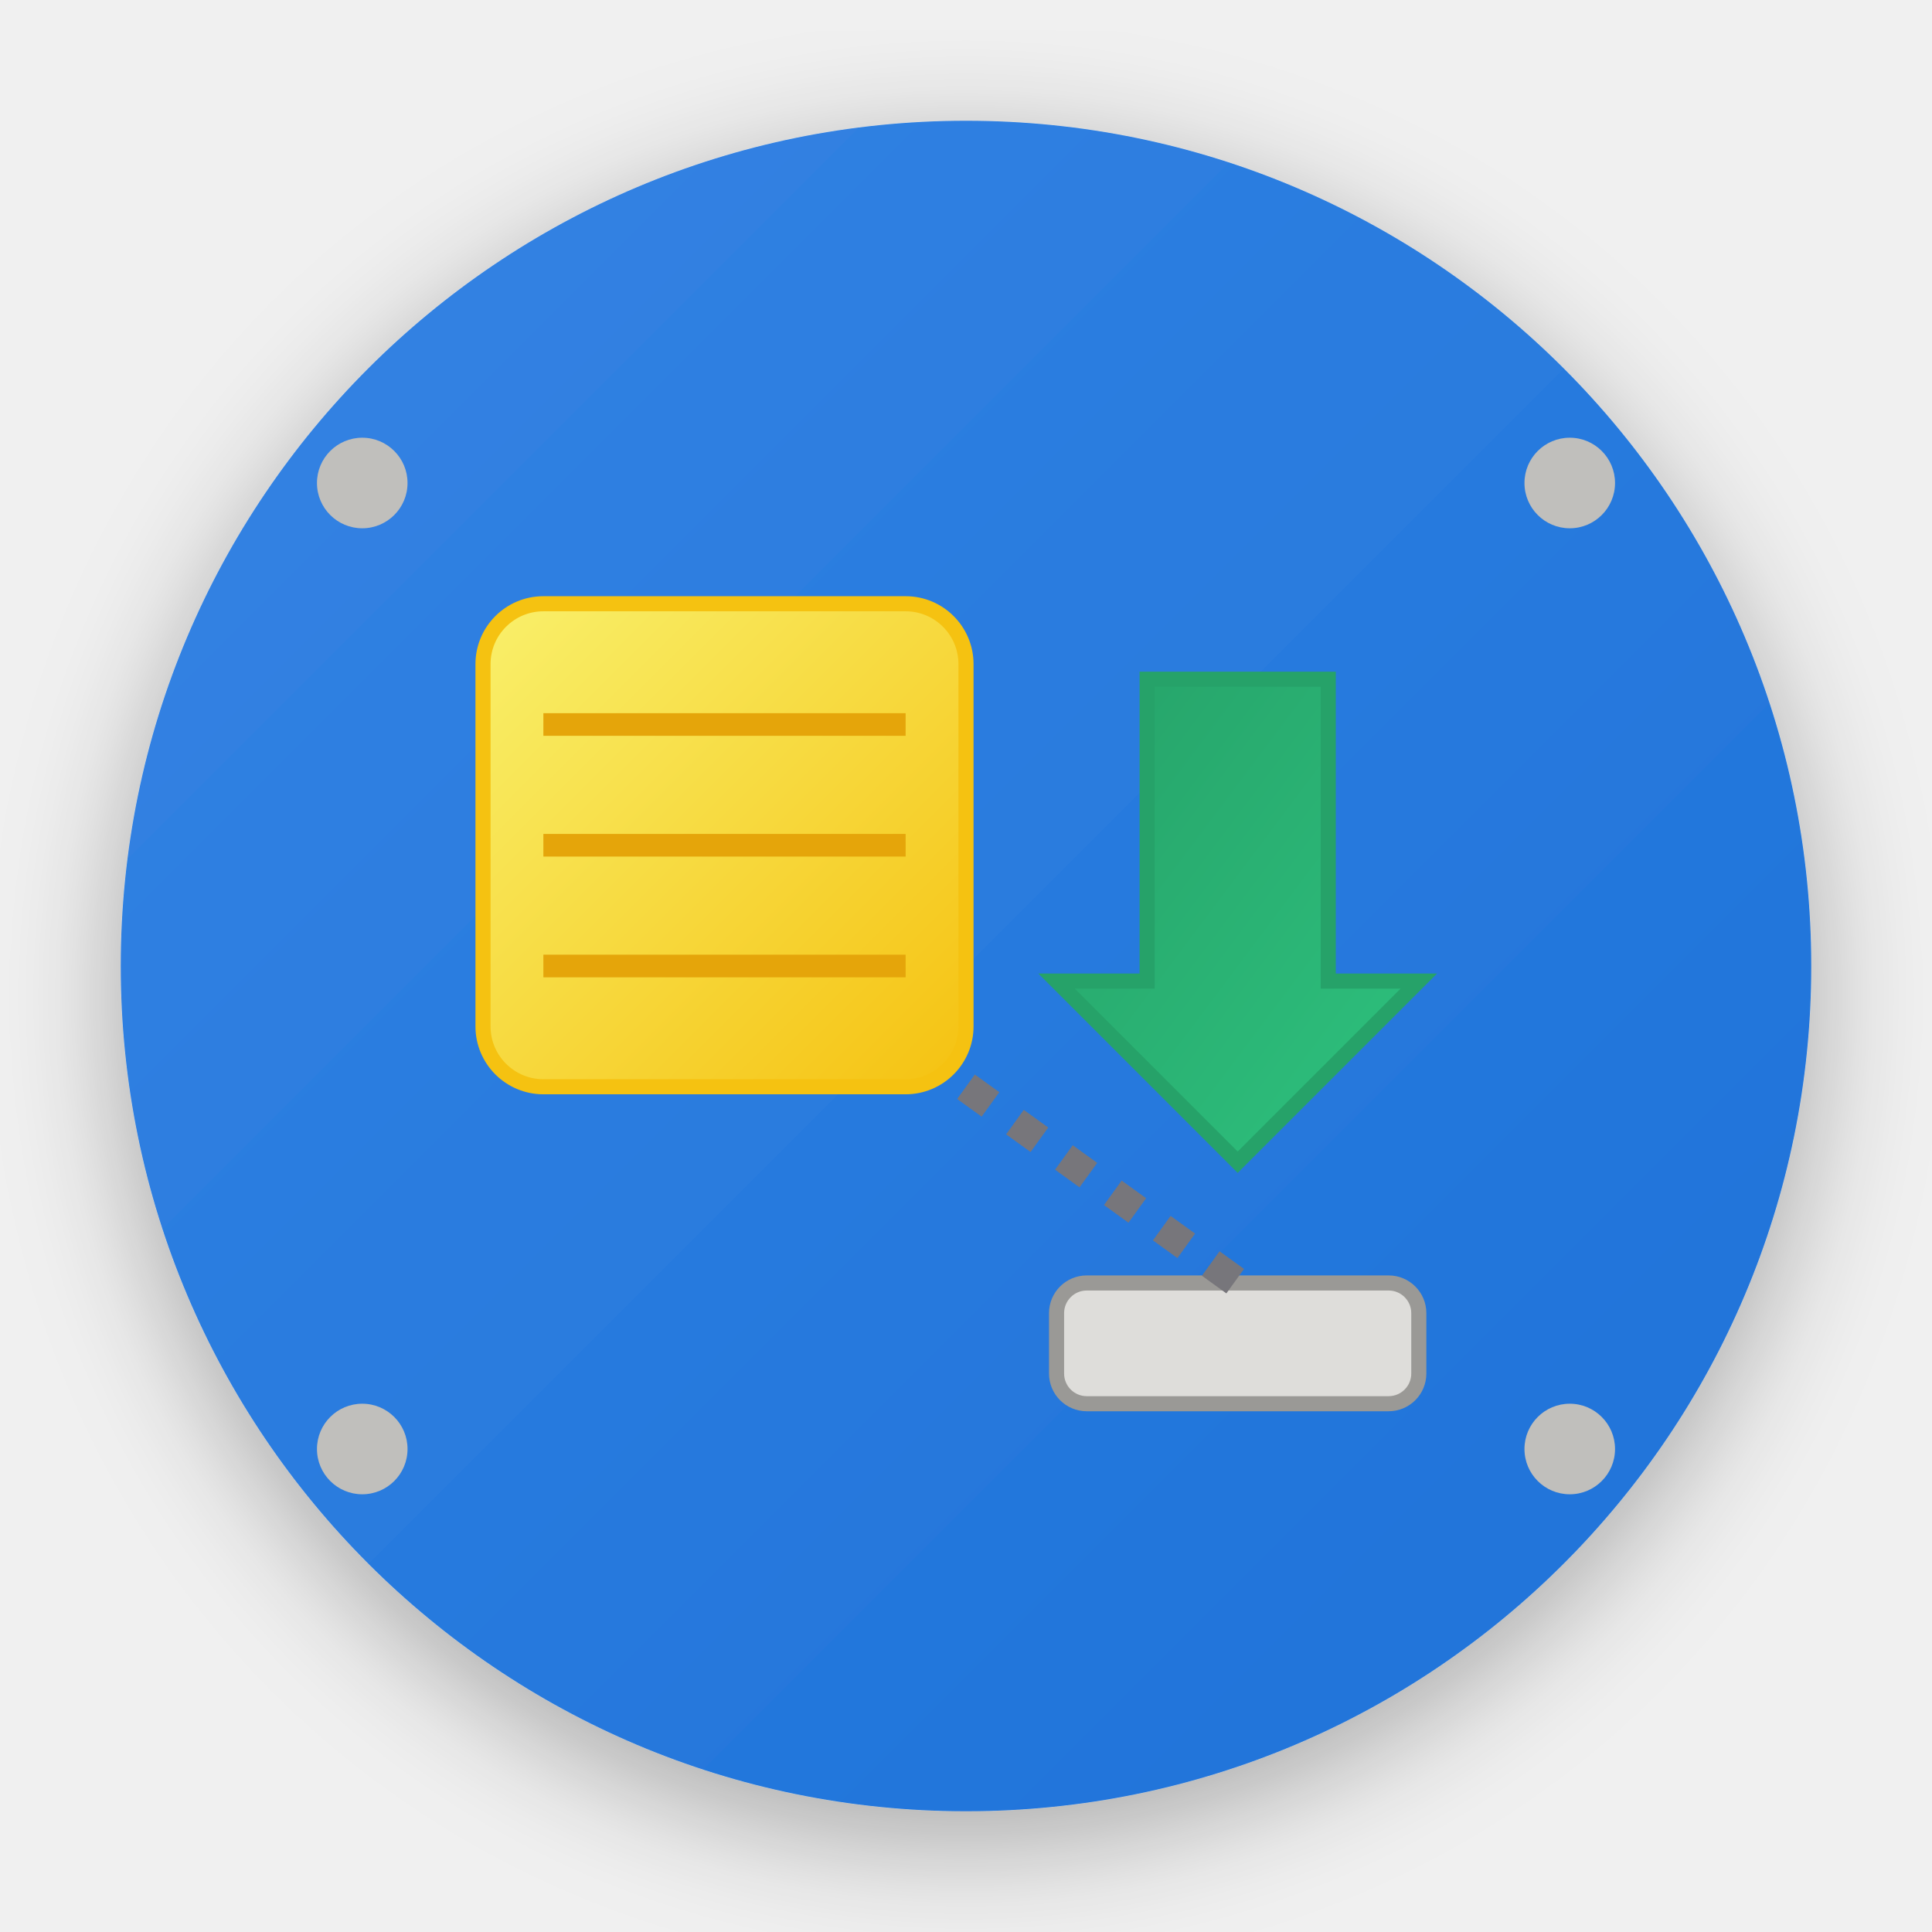
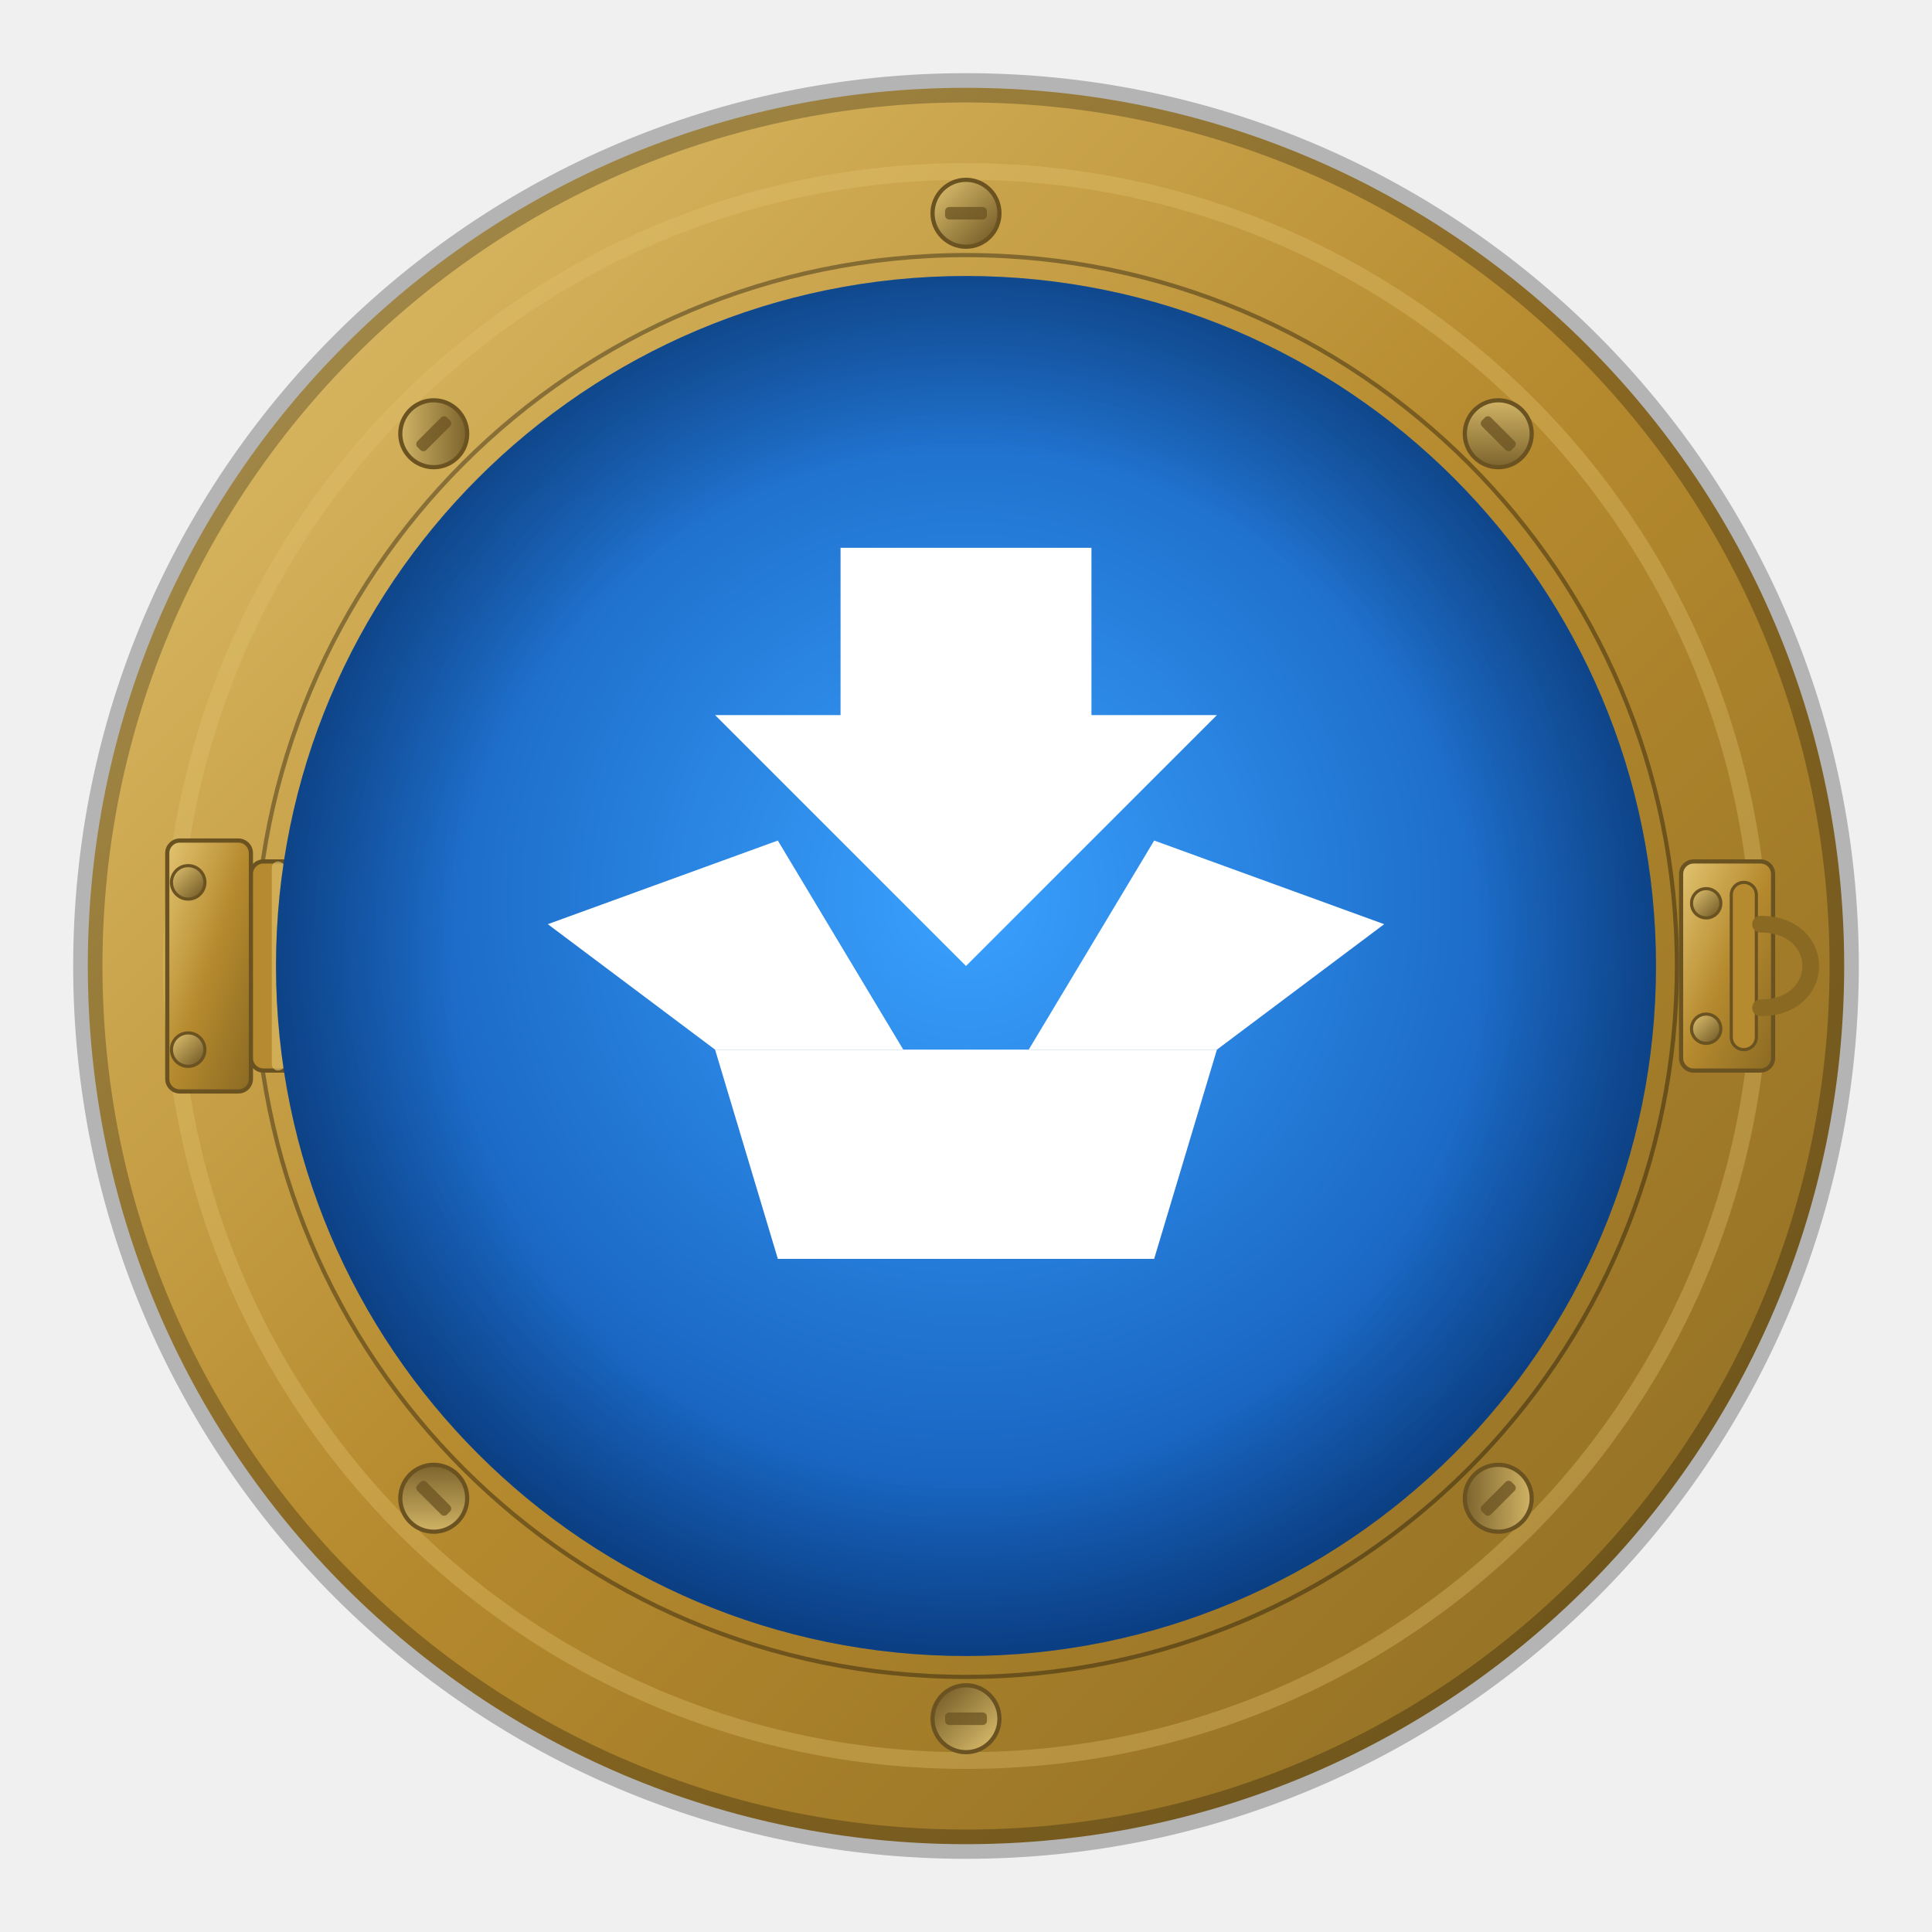
- <svg xmlns="http://www.w3.org/2000/svg" width="128" height="128" viewBox="0 0 128 128">
+ <svg xmlns="http://www.w3.org/2000/svg" width="1024" height="1024" viewBox="50 50 924 924">
  <defs>
-     <linearGradient id="bg-gradient" x1="0%" y1="0%" x2="100%" y2="100%">
-       <stop offset="0%" style="stop-color:#3584e4;stop-opacity:1" />
-       <stop offset="100%" style="stop-color:#1c71d8;stop-opacity:1" />
+     <radialGradient id="blueGrad" cx="50%" cy="45%" r="60%">
+       <stop offset="0%" stop-color="#3aa1ff" />
+       <stop offset="100%" stop-color="#0b4da8" />
+     </radialGradient>
+     <linearGradient id="brassGrad" x1="0%" y1="0%" x2="100%" y2="100%">
+       <stop offset="0%" stop-color="#e2c471" />
+       <stop offset="50%" stop-color="#b68a2e" />
+       <stop offset="100%" stop-color="#8a6a23" />
    </linearGradient>
-     <linearGradient id="box-gradient" x1="0%" y1="0%" x2="100%" y2="100%">
-       <stop offset="0%" style="stop-color:#f9f06b;stop-opacity:1" />
-       <stop offset="100%" style="stop-color:#f5c211;stop-opacity:1" />
+     <radialGradient id="innerShadow" cx="50%" cy="50%" r="50%">
+       <stop offset="75%" stop-color="rgba(0,0,0,0)" />
+       <stop offset="100%" stop-color="rgba(0,0,0,0.25)" />
+     </radialGradient>
+     <linearGradient id="screwGrad" x1="0%" y1="0%" x2="100%" y2="100%">
+       <stop offset="0%" stop-color="#e2c471" />
+       <stop offset="100%" stop-color="#6b5321" />
    </linearGradient>
-     <linearGradient id="arrow-gradient" x1="0%" y1="0%" x2="100%" y2="100%">
-       <stop offset="0%" style="stop-color:#26a269;stop-opacity:1" />
-       <stop offset="100%" style="stop-color:#2ec27e;stop-opacity:1" />
-     </linearGradient>
-     <filter id="shadow" x="-50%" y="-50%" width="200%" height="200%">
-       <feDropShadow dx="0" dy="2" stdDeviation="4" flood-opacity="0.3" />
-     </filter>
  </defs>
-   <circle cx="64" cy="64" r="56" fill="url(#bg-gradient)" filter="url(#shadow)" />
-   <rect x="32" y="40" width="32" height="32" rx="4" ry="4" fill="url(#box-gradient)" stroke="#f5c211" stroke-width="1" />
-   <line x1="36" y1="48" x2="60" y2="48" stroke="#e5a50a" stroke-width="1.5" />
-   <line x1="36" y1="56" x2="60" y2="56" stroke="#e5a50a" stroke-width="1.5" />
-   <line x1="36" y1="64" x2="60" y2="64" stroke="#e5a50a" stroke-width="1.5" />
-   <path d="M 76 45 L 76 65 L 70 65 L 82 77 L 94 65 L 88 65 L 88 45 Z" fill="url(#arrow-gradient)" stroke="#26a269" stroke-width="1" />
-   <rect x="70" y="85" width="24" height="8" rx="2" ry="2" fill="#deddda" stroke="#9a9996" stroke-width="1" />
-   <line x1="64" y1="72" x2="82" y2="85" stroke="#77767b" stroke-width="2" stroke-dasharray="2,2" />
-   <circle cx="24" cy="32" r="3" fill="#c0bfbc" />
-   <circle cx="104" cy="32" r="3" fill="#c0bfbc" />
-   <circle cx="24" cy="96" r="3" fill="#c0bfbc" />
-   <circle cx="104" cy="96" r="3" fill="#c0bfbc" />
+   <g id="porthole">
+     <circle cx="512" cy="512" r="420" fill="url(#brassGrad)" />
+     <circle cx="512" cy="512" r="340" fill="none" stroke="rgba(0,0,0,0.35)" stroke-width="2" />
+     <circle cx="512" cy="512" r="380" fill="none" stroke="#e2c471" stroke-opacity="0.35" stroke-width="8" />
+     <circle cx="512" cy="512" r="420" fill="none" stroke="rgba(0,0,0,0.25)" stroke-width="14" />
+     <g id="screws" transform="translate(512,512)">
+       <g id="screw">
+         <circle cx="0" cy="-360" r="16" fill="url(#screwGrad)" stroke="#6b5321" stroke-width="2" />
+         <rect x="-10" y="-363" width="20" height="6" rx="2" fill="#6b5321" opacity="0.75" />
+       </g>
+       <use href="#screw" transform="rotate(45)" />
+       <use href="#screw" transform="rotate(90)" />
+       <use href="#screw" transform="rotate(135)" />
+       <use href="#screw" transform="rotate(180)" />
+       <use href="#screw" transform="rotate(225)" />
+       <use href="#screw" transform="rotate(270)" />
+       <use href="#screw" transform="rotate(315)" />
+     </g>
+     <g id="hinge" transform="translate(140,512)">
+       <rect x="-10" y="-60" width="40" height="120" rx="6" fill="url(#brassGrad)" stroke="#6b5321" stroke-width="2" />
+       <rect x="30" y="-50" width="24" height="100" rx="6" fill="#b68a2e" stroke="#6b5321" stroke-width="2" />
+       <rect x="40" y="-50" width="6" height="100" rx="3" fill="#e2c471" opacity="0.6" />
+       <circle cx="-0" cy="-40" r="8" fill="url(#screwGrad)" stroke="#6b5321" stroke-width="1.5" />
+       <circle cx="0" cy="40" r="8" fill="url(#screwGrad)" stroke="#6b5321" stroke-width="1.5" />
+     </g>
+     <g id="latch" transform="translate(884,512)">
+       <rect x="-30" y="-50" width="44" height="100" rx="6" fill="url(#brassGrad)" stroke="#6b5321" stroke-width="2" />
+       <rect x="-6" y="-40" width="12" height="80" rx="6" fill="#b68a2e" stroke="#6b5321" stroke-width="1.5" />
+       <path d="M 8,-20 C 40,-20 40,20 8,20" fill="none" stroke="#8a6a23" stroke-width="8" stroke-linecap="round" />
+       <circle cx="-18" cy="-30" r="7" fill="url(#screwGrad)" stroke="#6b5321" stroke-width="1.5" />
+       <circle cx="-18" cy="30" r="7" fill="url(#screwGrad)" stroke="#6b5321" stroke-width="1.5" />
+     </g>
+   </g>
+   <g id="interior">
+     <circle cx="512" cy="512" r="330" fill="url(#blueGrad)" />
+     <circle cx="512" cy="512" r="330" fill="url(#innerShadow)" />
+   </g>
+   <g id="install-icon" transform="translate(512,512)">
+     <path d="M -120,40 L 120,40 L 90,140 L -90,140 Z" fill="#ffffff" />
+     <path d="M -120,40 L -200,-20 L -90,-60 L -30,40 Z" fill="#ffffff" />
+     <path d="M 120,40 L 200,-20 L 90,-60 L 30,40 Z" fill="#ffffff" />
+     <path d="M -90,140 L 90,140 L 70,60 L -70,60 Z" fill="#ffffff" />
+     <path d="M -60,-200 L 60,-200 L 60,-120 L 120,-120 L 0,0 L -120,-120 L -60,-120 Z" fill="#ffffff" />
+   </g>
</svg>
